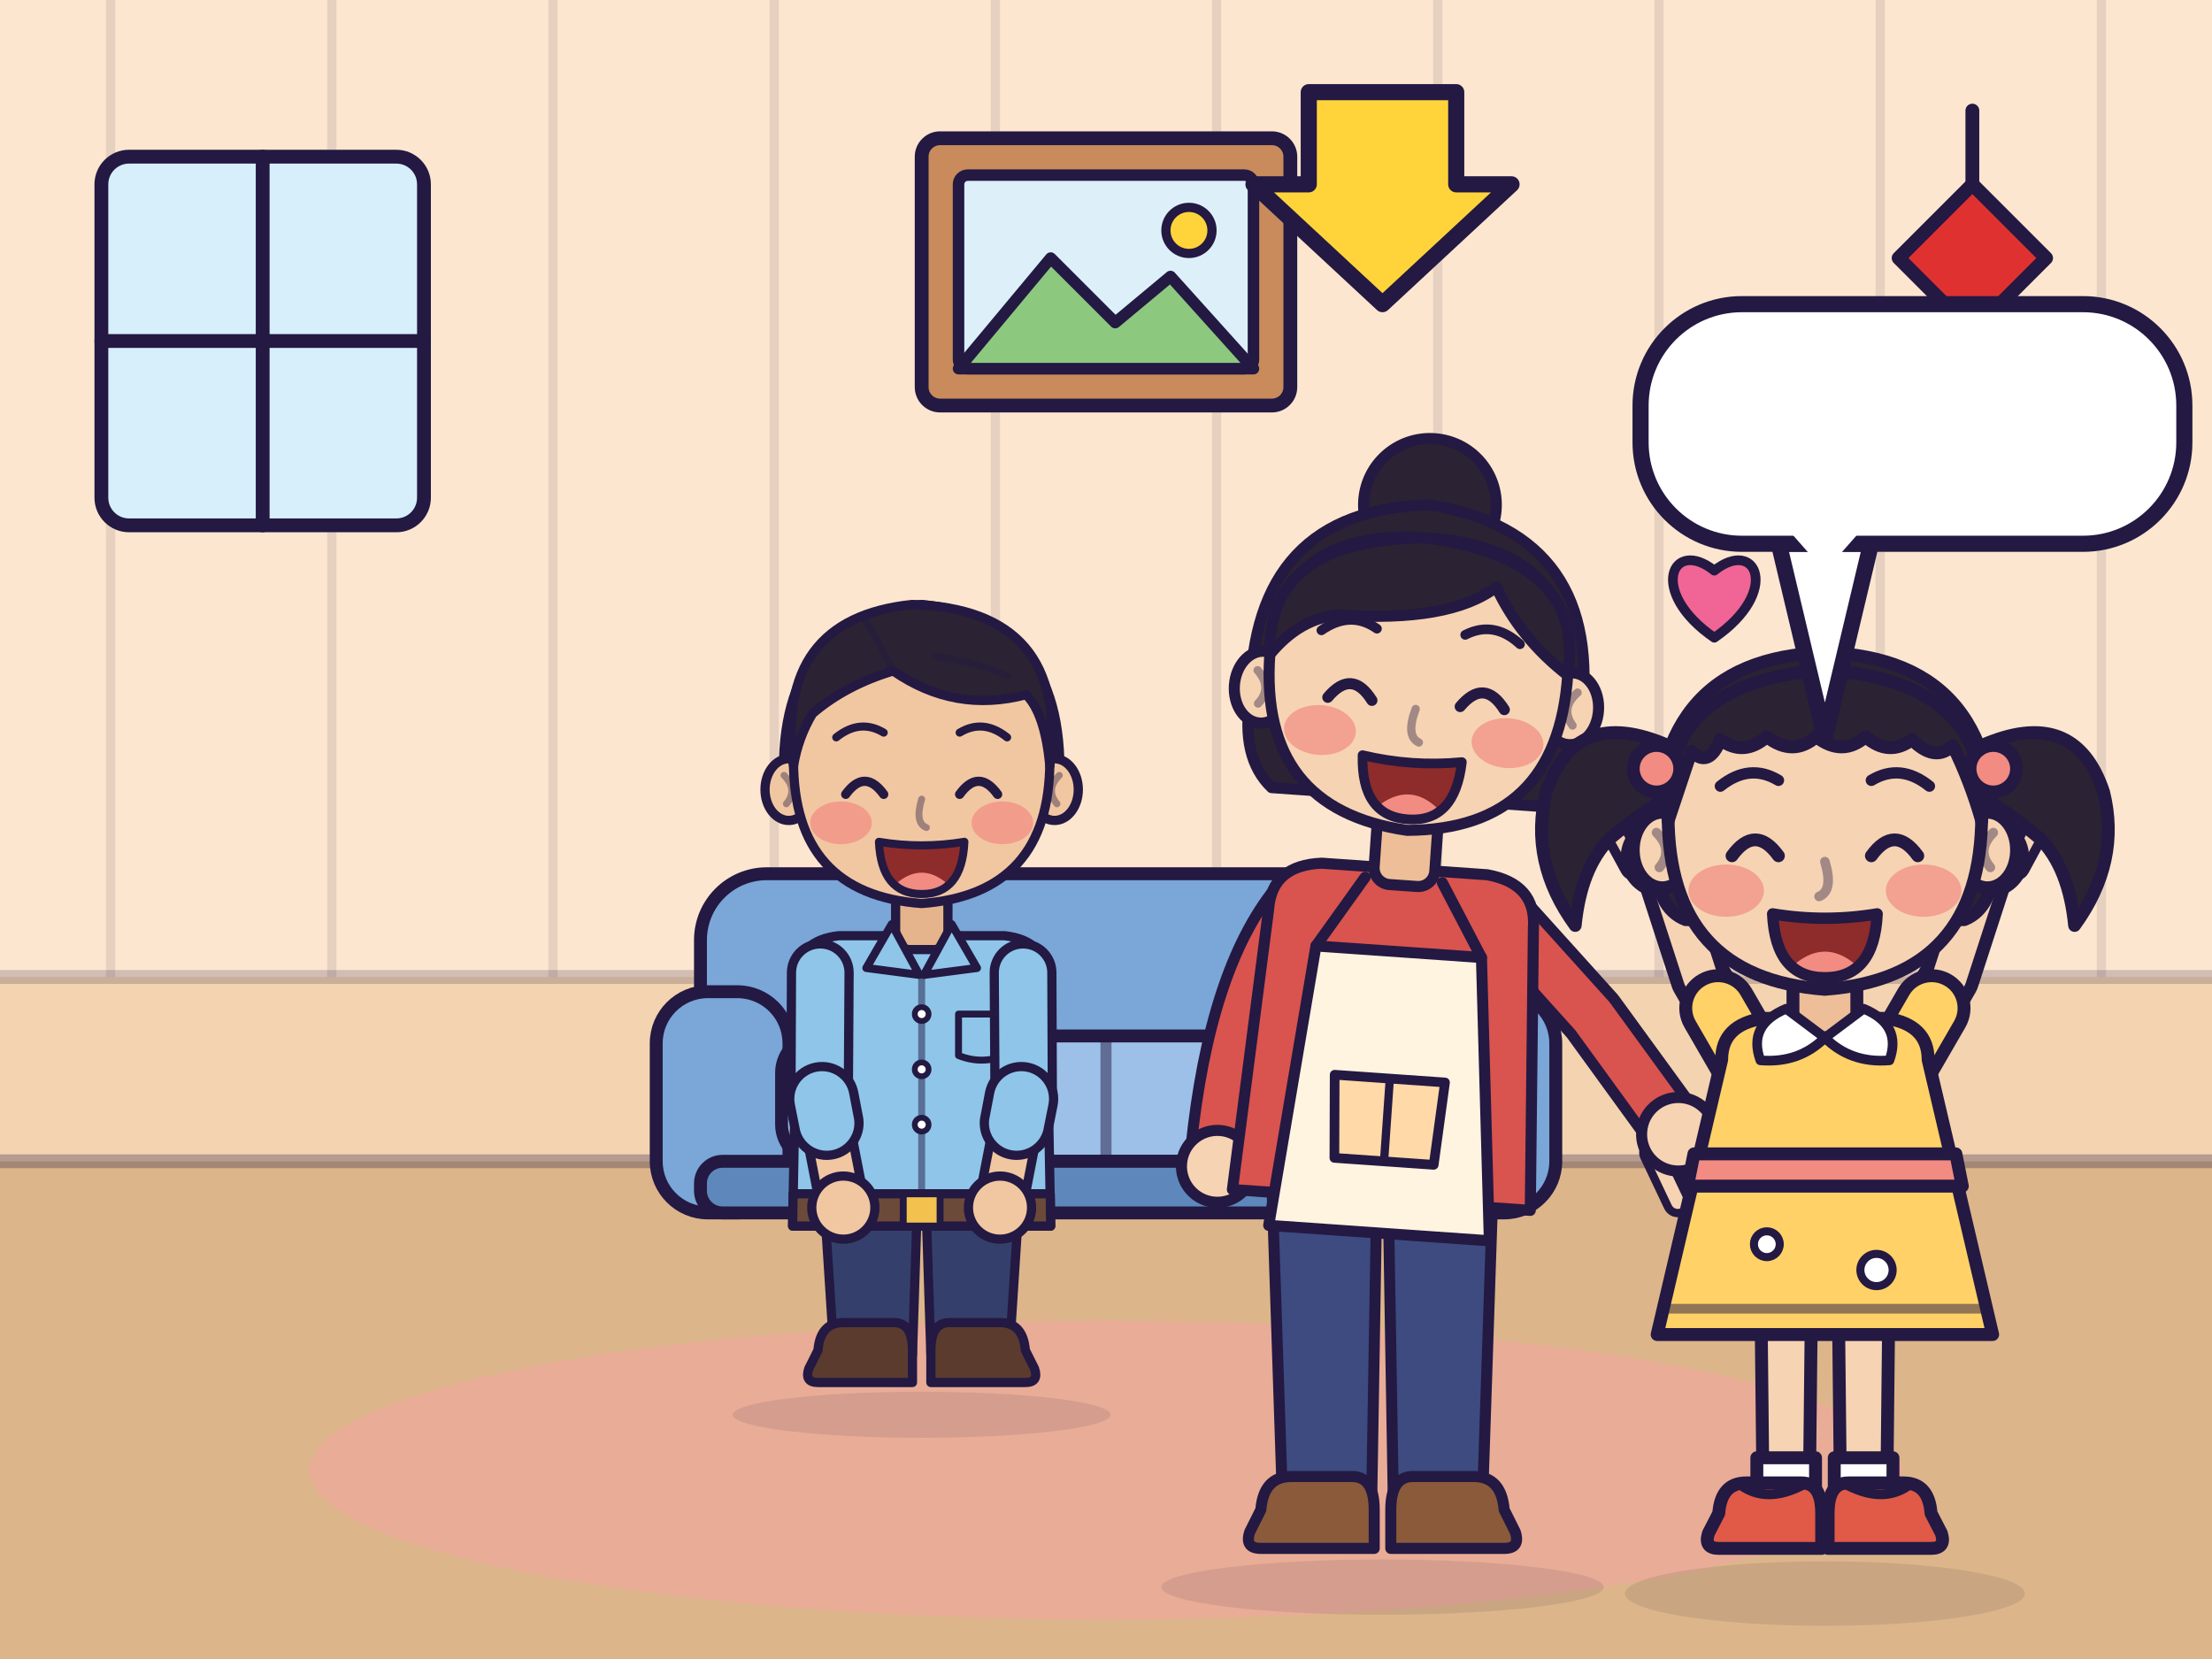
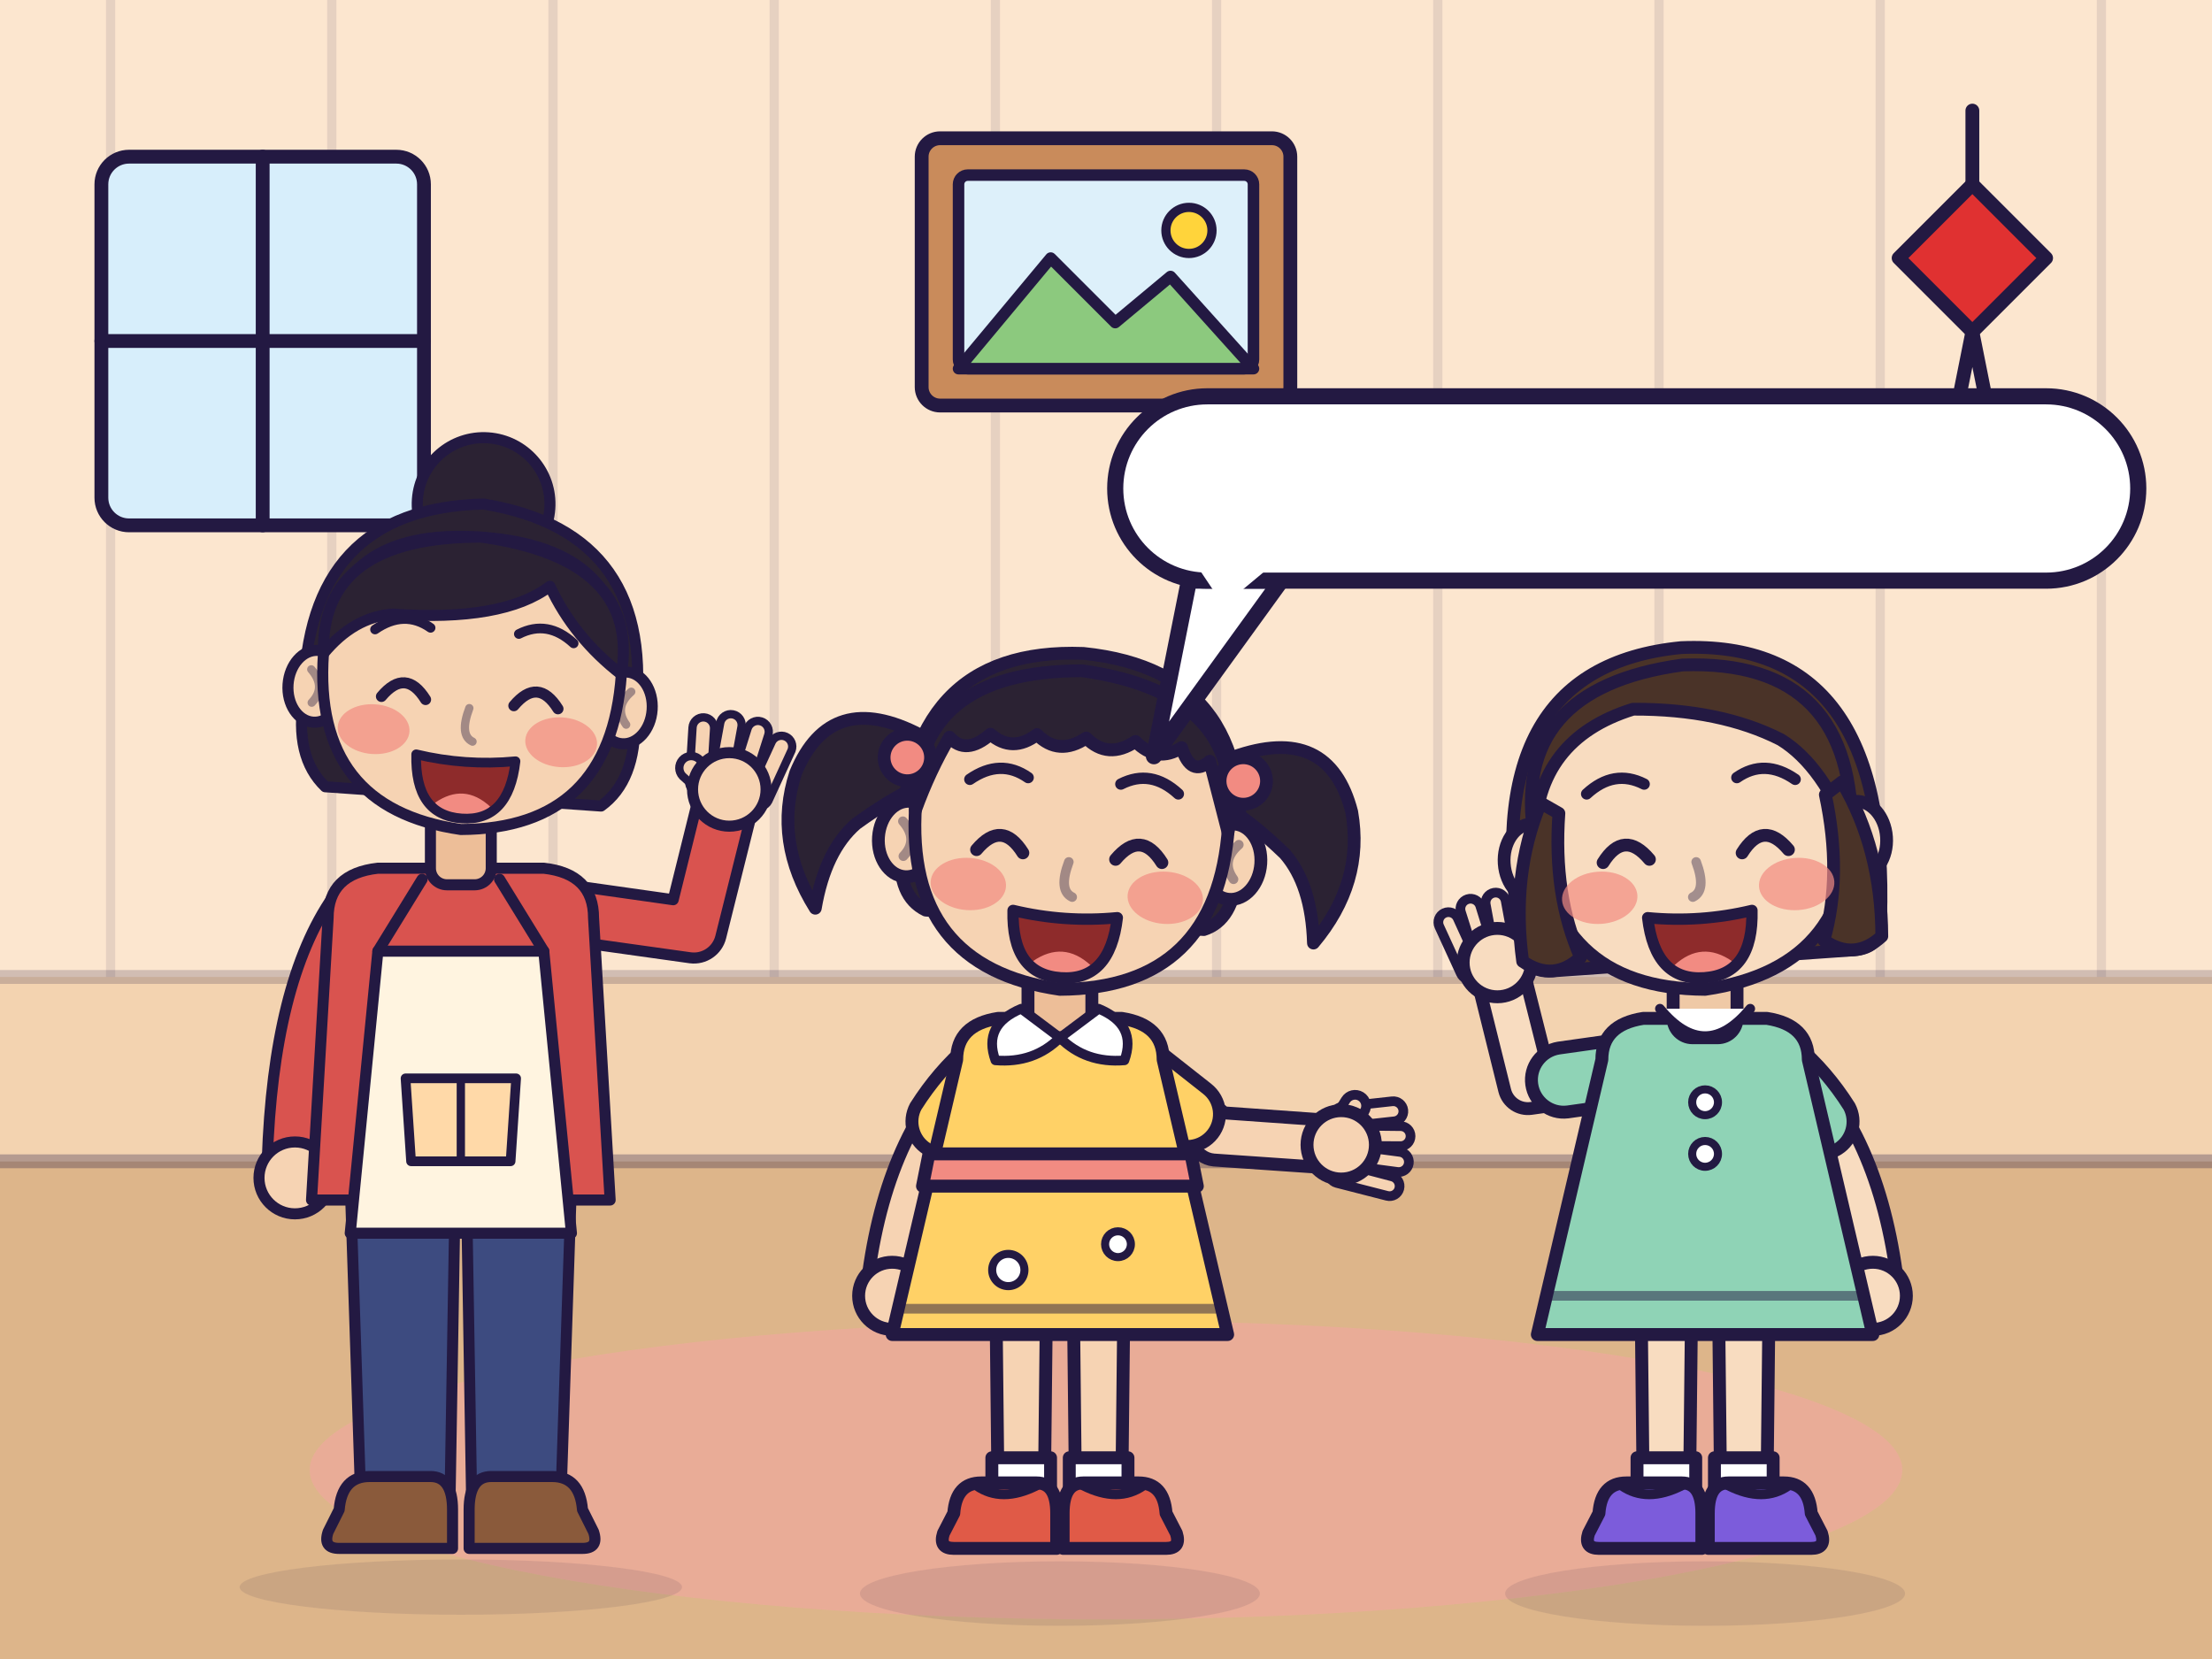
- <svg xmlns="http://www.w3.org/2000/svg" viewBox="0 0 480 360" role="img" aria-label="Mom pats Little Sister's head while Dad sits on the sofa: &quot;妈妈！&quot;">
+ <svg xmlns="http://www.w3.org/2000/svg" viewBox="0 0 480 360" role="img" aria-label="Little Sister brings her friend by the hand and introduces her to Mom in the living room: &quot;妈妈，这是我朋友。&quot;">
  <g stroke="#231942" stroke-width="3.5" stroke-linejoin="round" stroke-linecap="round">
    <rect x="0" y="0" width="480" height="360" fill="#FCE6CF" stroke="none" />
    <path d="M24 0L24 212M72 0L72 212M120 0L120 212M168 0L168 212M216 0L216 212M264 0L264 212M312 0L312 212M360 0L360 212M408 0L408 212M456 0L456 212" fill="none" stroke-width="2" opacity="0.1" />
    <rect x="0" y="212" width="480" height="40" fill="#F3D3B0" stroke="none" />
    <path d="M0 212L480 212" fill="none" stroke-width="3" opacity="0.2" />
    <rect x="0" y="252" width="480" height="108" fill="#DDB58A" stroke="none" />
    <path d="M0 252L480 252" fill="none" stroke-width="3" opacity="0.3" />
    <ellipse cx="240" cy="319" rx="172.8" ry="32.4" fill="#F2A7A0" opacity="0.6" stroke="none" />
    <rect x="22" y="34" width="70" height="80" rx="6" fill="#D7EEFB" stroke-width="3" />
    <path d="M57 34L57 114M22 74L92 74" fill="none" stroke-width="3" />
    <rect x="200" y="30" width="80" height="58" rx="4" fill="#C98B5B" stroke-width="3" />
    <rect x="208" y="38" width="64" height="42" rx="2" fill="#DDF0FA" stroke-width="2.5" />
    <path d="M208 80L228 56L242 70L254 60L272 80Z" fill="#8CC97E" stroke-width="2.5" />
    <circle cx="258" cy="50" r="5" fill="#FFD43B" stroke-width="2" />
    <path d="M428 40L444 56L428 72L412 56Z" fill="#E03131" stroke-width="3" />
    <path d="M428 24L428 40M428 72L424 92M428 72L432 92" fill="none" stroke-width="3" />
-     <g transform="translate(240 268) scale(0.8 0.8)">
-       <g class="prop p-sofa">
-         <rect x="-110" y="-98" width="220" height="60" rx="18" fill="#7AA6D8" />
-         <rect x="-122" y="-66" width="36" height="60" rx="14" fill="#7AA6D8" />
-         <rect x="86" y="-66" width="36" height="60" rx="14" fill="#7AA6D8" />
-         <rect x="-88" y="-54" width="176" height="34" rx="10" fill="#9CC0E8" />
-         <path d="M0-54L0-20" fill="none" stroke-width="3" opacity="0.5" />
-         <rect x="-110" y="-20" width="220" height="14" rx="6" fill="#5E88BB" />
-       </g>
-     </g>
-     <g transform="translate(300 66)">
-       <g class="prop p-marker bob target">
-         <path d="M-16-46L16-46L16-26L28-26L0 0L-28-26L-16-26Z" fill="#FFD43B" stroke-width="3.5" />
-       </g>
-     </g>
-     <g transform="translate(372 140) scale(0.7 0.7)">
-       <g class="prop p-heart bob">
-         <path d="M0-2.3C-20.8-16.6-13-33.5 0-23.1C13-33.5 20.8-16.6 0-2.3Z" fill="#F06595" stroke-width="3" />
-       </g>
-     </g>
-     <g transform="translate(200 300) scale(0.5 0.5)">
-       <g class="char c-1 ch-baba">
-         <g transform="translate(-150 -432)">
-           <ellipse class="shadow" cx="150" cy="446" rx="82" ry="10" fill="#231942" stroke="none" opacity="0.1" />
-           <g class="figure" stroke="#231942" stroke-width="4" stroke-linejoin="round" stroke-linecap="round">
-             <g class="legs">
-               <path d="M108 358.1L148 358.1L146 420L112 420Z" fill="#34406B" />
-               <path d="M192 358.1L152 358.1L154 420L188 420Z" fill="#34406B" />
-               <path d="M146 418Q146 406 138 406L116 406Q106 406 105 418L101 426Q99 432 105 432L146 432Z" fill="#5A3B2E" />
-               <path d="M154 418Q154 406 162 406L184 406Q194 406 195 418L199 426Q201 432 195 432L154 432Z" fill="#5A3B2E" />
-             </g>
-             <g transform="translate(150 358.1)">
-               <g class="upper">
-                 <g transform="translate(-150 -358.1)">
-                   <g class="body">
-                     <path d="M96 256.1Q96 240.1 114 238.1L186 238.1Q204 240.1 204 256.1L206 364.1L94 364.1Z" fill="#8EC5E8" />
-                     <path d="M94.2 350.1L205.8 350.1L206 364.1L94 364.1Z" fill="#6B4A3A" />
-                     <path d="M142 350.1L158 350.1L158 364.1L142 364.1Z" fill="#F2C14E" stroke-width="3" />
-                     <g class="neck">
-                       <rect x="138.7" y="216.1" width="22.7" height="28" rx="6" fill="#E6B48C" />
-                     </g>
-                     <g class="collar">
-                       <path d="M137 233.1L126 252.1L149 255.1Z" fill="#8EC5E8" stroke-width="3.5" />
-                       <path d="M163 233.1L174 252.1L151 255.1Z" fill="#8EC5E8" stroke-width="3.5" />
-                     </g>
-                     <path d="M150 255.1L150 350.1" fill="none" stroke-width="3" opacity="0.5" />
-                     <g class="buttons">
-                       <circle cx="150" cy="272.1" r="3" fill="#FFFFFF" stroke-width="2.5" />
-                       <circle cx="150" cy="296.1" r="3" fill="#FFFFFF" stroke-width="2.5" />
-                       <circle cx="150" cy="320.1" r="3" fill="#FFFFFF" stroke-width="2.5" />
-                     </g>
-                     <path d="M166 272.1L186 272.1L186 290.1Q176 294.1 166 290.1Z" fill="#8EC5E8" stroke-width="3" />
-                   </g>
-                   <g transform="translate(150 224.1)">
-                     <g class="head">
-                       <g transform="translate(-150 -224.1)">
-                         <g transform="translate(150 168.5) scale(1.03)" stroke-width="3.9">
-                           <g class="hair-back">
-                             <path d="M-58 6Q-62-66 0-72Q62-66 58 6Z" fill="#2B2233" />
-                           </g>
-                           <g class="ears">
-                             <ellipse cx="-56" cy="6" rx="10" ry="13" fill="#F1C7A2" />
-                             <ellipse cx="56" cy="6" rx="10" ry="13" fill="#F1C7A2" />
-                             <path d="M-58 0Q-52 6-57 12" fill="none" stroke-width="2.9" opacity="0.4" />
-                             <path d="M58 0Q52 6 57 12" fill="none" stroke-width="2.9" opacity="0.4" />
-                           </g>
-                           <path class="face" d="M-54-6Q-54-52 0-52Q54-52 54-6Q54 50 0 54Q-54 50-54-6Z" fill="#F1C7A2" />
-                           <g class="hair">
-                             <path d="M-54-4Q-62-66-4-72Q62-70 54-4Q52-26 44-34Q14-26-12-44Q-32-38-46-26Q-52-16-54-4Z" fill="#2B2233" />
-                             <path d="M-12-44Q-18-56-24-66M6-50Q22-48 36-42" fill="none" stroke-width="2.9" opacity="0.5" />
-                           </g>
-                           <g class="cheeks">
-                             <ellipse cx="-34" cy="20" rx="13" ry="9" fill="#F28B82" stroke="none" opacity="0.7" />
-                             <ellipse cx="34" cy="20" rx="13" ry="9" fill="#F28B82" stroke="none" opacity="0.7" />
-                           </g>
-                           <g class="brows">
-                             <path d="M-36-16Q-26-24-16-18M16-18Q26-24 36-16" fill="none" stroke-width="3.4" />
-                           </g>
-                           <g transform="translate(0 4)">
-                             <g class="eyes">
-                               <g transform="translate(0 -4)">
-                                 <path d="M-32 8Q-24-3-16 8M16 8Q24-3 32 8" fill="none" stroke-width="3.9" />
-                               </g>
-                             </g>
-                           </g>
-                           <g class="nose">
-                             <path d="M0 10Q-3 20 2 22" fill="none" stroke-width="2.9" opacity="0.4" />
-                           </g>
-                           <g class="mouth">
-                             <path d="M-18 28Q0 31 18 28Q17 50 0 50Q-17 50-18 28Z" fill="#8E2B2B" stroke="none" />
-                             <path d="M-10 45Q0 37 10 45Q6 50 0 50Q-6 50-10 45Z" fill="#F28B82" stroke="none" />
-                             <path d="M-18 28Q0 31 18 28Q17 50 0 50Q-17 50-18 28Z" fill="none" stroke-width="3.4" />
-                           </g>
-                         </g>
-                       </g>
-                     </g>
-                   </g>
-                   <g transform="translate(194 254.1)">
-                     <g class="arm-left">
-                       <g transform="translate(-194 -254.1)">
-                         <path d="M184.3 254.2L184.5 303.1L175.5 349.3A9.7 9.7 0 0 0 194.5 353L203.7 305.9A9.7 9.7 0 0 0 203.9 304L203.7 254.1A9.7 9.7 0 0 0 184.3 254.2Z" fill="#F1C7A2" />
-                         <path d="M181.5 254.2L181.8 302.9L179.1 316.1A12.5 12.5 0 0 0 203.6 320.9L206.5 306.4A12.5 12.5 0 0 0 206.7 304L206.5 254.1A12.5 12.5 0 0 0 181.5 254.2Z" fill="#8EC5E8" />
-                         <path d="M179.5 306.2L177.3 317.7A14 14 0 0 0 204.7 323.1L207 311.6A14 14 0 0 0 179.5 306.2Z" fill="#8EC5E8" />
-                         <circle class="hand" cx="184" cy="356.1" r="13.7" fill="#F1C7A2" />
-                       </g>
-                     </g>
-                   </g>
-                   <g transform="translate(106 254.1)">
-                     <g class="arm-right">
-                       <g transform="translate(-106 -254.1)">
-                         <path d="M96.3 254.1L96.1 304A9.7 9.7 0 0 0 96.3 305.9L105.5 353A9.7 9.7 0 0 0 124.5 349.3L115.5 303.1L115.7 254.2A9.7 9.7 0 0 0 96.3 254.1Z" fill="#F1C7A2" />
-                         <path d="M93.5 254.1L93.3 304A12.5 12.5 0 0 0 93.5 306.4L96.4 320.9A12.5 12.5 0 0 0 120.9 316.1L118.2 302.9L118.5 254.2A12.5 12.5 0 0 0 93.5 254.1Z" fill="#8EC5E8" />
-                         <path d="M93 311.6L95.3 323.1A14 14 0 0 0 122.7 317.7L120.5 306.2A14 14 0 0 0 93 311.6Z" fill="#8EC5E8" />
-                         <circle class="hand" cx="116" cy="356.1" r="13.7" fill="#F1C7A2" />
-                       </g>
-                     </g>
-                   </g>
-                 </g>
-               </g>
-             </g>
-           </g>
-         </g>
-       </g>
-     </g>
-     <g transform="translate(300 336) scale(0.6 0.6)">
-       <g class="char c-2 ch-mama">
+     <g transform="translate(100 336) scale(0.6 0.6)">
+       <g class="char c-1 ch-mama">
        <g transform="translate(-150 -432)">
          <ellipse class="shadow" cx="150" cy="446" rx="80" ry="10" fill="#231942" stroke="none" opacity="0.1" />
          <g class="figure" stroke="#231942" stroke-width="4" stroke-linejoin="round" stroke-linecap="round">
            <g class="legs">
              <path d="M110 300L148 300L146 420L114 420Z" fill="#3D4B80" />
              <path d="M190 300L152 300L154 420L186 420Z" fill="#3D4B80" />
              <path d="M147 418Q147 406 139 406L117 406Q107 406 106 418L102 426Q100 432 106 432L147 432Z" fill="#8A5A3B" />
              <path d="M153 418Q153 406 161 406L183 406Q193 406 194 418L198 426Q200 432 194 432L153 432Z" fill="#8A5A3B" />
            </g>
-             <g transform="translate(150 300) rotate(4)">
+             <g transform="translate(150 300)">
              <g class="upper">
                <g transform="translate(-150 -300)">
                  <g transform="translate(188 202)">
                    <g class="arm-left">
                      <g transform="translate(-188 -202)">
-                         <path d="M181.1 209.2L214.3 241.3L242.9 275.4A10 10 0 0 0 258.3 262.6L229.3 228.1A10 10 0 0 0 228.6 227.3L194.9 194.8A10 10 0 0 0 181.1 209.2Z" fill="#D9534F" />
-                         <path d="M261.4 270.8L276.4 283.2A3.9 3.9 0 0 0 281.4 277.2L266.3 264.8A3.9 3.9 0 0 0 261.4 270.8Z" fill="#F6D3B3" stroke-width="3" />
-                         <path d="M255.4 275.1L271.1 291.7A3.9 3.9 0 0 0 276.8 286.3L261.1 269.8A3.9 3.9 0 0 0 255.4 275.1Z" fill="#F6D3B3" stroke-width="3" />
-                         <path d="M249.6 279.5L263.1 297.8A3.9 3.9 0 0 0 269.4 293.1L255.8 274.8A3.9 3.9 0 0 0 249.6 279.5Z" fill="#F6D3B3" stroke-width="3" />
-                         <path d="M243.7 283.7L253.6 301.3A3.9 3.9 0 0 0 260.4 297.4L250.5 279.9A3.9 3.9 0 0 0 243.7 283.7Z" fill="#F6D3B3" stroke-width="3" />
-                         <path d="M253.9 276L271 272.3A4.3 4.3 0 0 0 269.2 263.9L252.1 267.6A4.3 4.3 0 0 0 253.9 276Z" fill="#F6D3B3" stroke-width="3" />
-                         <circle class="hand" cx="255.5" cy="274.8" r="13.3" fill="#F6D3B3" />
+                         <path d="M186.6 211.9L233 218.4A10 10 0 0 0 244 210.9L254.9 167.3A10 10 0 0 0 235.5 162.4L226.8 197.4L189.4 192.1A10 10 0 0 0 186.6 211.9Z" fill="#D9534F" />
+                         <path d="M240.4 155.1L241.6 135.6A3.9 3.9 0 0 0 233.8 135.1L232.6 154.6A3.9 3.9 0 0 0 240.4 155.1Z" fill="#F6D3B3" stroke-width="3" />
+                         <path d="M247.4 157.3L251.5 134.9A3.9 3.9 0 0 0 243.8 133.5L239.7 155.9A3.9 3.9 0 0 0 247.4 157.3Z" fill="#F6D3B3" stroke-width="3" />
+                         <path d="M254.3 159.5L261.2 137.8A3.9 3.9 0 0 0 253.7 135.5L246.9 157.2A3.9 3.9 0 0 0 254.3 159.5Z" fill="#F6D3B3" stroke-width="3" />
+                         <path d="M261.2 161.7L269.6 143.4A3.9 3.9 0 0 0 262.5 140.2L254.1 158.5A3.9 3.9 0 0 0 261.2 161.7Z" fill="#F6D3B3" stroke-width="3" />
+                         <path d="M249 158.1L235.9 146.3A4.3 4.3 0 0 0 230.2 152.7L243.3 164.5A4.3 4.3 0 0 0 249 158.1Z" fill="#F6D3B3" stroke-width="3" />
+                         <circle class="hand" cx="247.1" cy="157.5" r="13.3" fill="#F6D3B3" />
                      </g>
                    </g>
                  </g>
                  <g transform="translate(112 202)">
                    <g class="arm-right">
                      <g transform="translate(-112 -202)">
                        <path d="M103.8 196.3Q82.1 227.5 80 291.7A10 10 0 0 0 100 292.3Q101.9 234.1 120.2 207.7A10 10 0 0 0 103.8 196.3Z" fill="#D9534F" />
                        <circle class="hand" cx="90" cy="298" r="13" fill="#F6D3B3" />
                      </g>
                    </g>
                  </g>
                  <g class="body">
                    <path d="M102 204Q102 188 120 186L180 186Q198 188 198 204L204 306L96 306Z" fill="#D9534F" />
                    <path class="apron" d="M120 216L180 216L190 318L110 318Z" fill="#FFF4E0" />
                    <path d="M120 216L136 190M180 216L164 190" fill="none" stroke-width="4" />
                    <path d="M130 262L170 262L168 292L132 292Z" fill="#FFD9A8" stroke-width="3.5" />
                    <path d="M150 262L150 292" fill="none" stroke-width="3" />
                    <g class="neck">
                      <rect x="139" y="164" width="22" height="28" rx="6" fill="#EDBE98" />
                    </g>
                  </g>
-                   <g transform="translate(150 172)">
+                   <g transform="translate(150 172) rotate(4)">
                    <g class="head">
                      <g transform="translate(-150 -172)">
                        <g transform="translate(150 118) scale(1)" stroke-width="4">
                          <g class="hair-back">
                            <circle cx="0" cy="-64" r="24" fill="#2B2233" />
                            <path d="M-60 10Q-64-58 0-64Q64-58 60 10Q62 32 50 42L-50 42Q-62 32-60 10Z" fill="#2B2233" />
                          </g>
                          <g class="ears">
                            <ellipse cx="-56" cy="6" rx="10" ry="13" fill="#F6D3B3" />
                            <ellipse cx="56" cy="6" rx="10" ry="13" fill="#F6D3B3" />
                            <path d="M-58 0Q-52 6-57 12" fill="none" stroke-width="3" opacity="0.4" />
                            <path d="M58 0Q52 6 57 12" fill="none" stroke-width="3" opacity="0.4" />
                          </g>
                          <path class="face" d="M-54-6Q-54-52 0-52Q54-52 54-6Q54 50 0 54Q-54 50-54-6Z" fill="#F6D3B3" />
                          <g class="hair">
                            <path d="M-54-6Q-58-48 0-52Q58-48 54-6Q36-18 26-36Q10-22-30-22Q-44-20-54-6Z" fill="#2B2233" />
                          </g>
                          <g class="cheeks">
                            <ellipse cx="-34" cy="20" rx="13" ry="9" fill="#F28B82" stroke="none" opacity="0.7" />
                            <ellipse cx="34" cy="20" rx="13" ry="9" fill="#F28B82" stroke="none" opacity="0.7" />
                          </g>
                          <g class="brows">
                            <path d="M-36-16Q-26-24-16-18M16-18Q26-24 36-16" fill="none" stroke-width="3.5" />
                          </g>
                          <g transform="translate(0 4)">
                            <g class="eyes">
                              <g transform="translate(0 -4)">
                                <path d="M-32 8Q-24-3-16 8M16 8Q24-3 32 8" fill="none" stroke-width="4" />
                              </g>
                            </g>
                          </g>
                          <g class="nose">
                            <path d="M0 10Q-3 20 2 22" fill="none" stroke-width="3" opacity="0.4" />
                          </g>
                          <g class="mouth">
                            <path d="M-18 28Q0 31 18 28Q17 50 0 50Q-17 50-18 28Z" fill="#8E2B2B" stroke="none" />
                            <path d="M-10 45Q0 37 10 45Q6 50 0 50Q-6 50-10 45Z" fill="#F28B82" stroke="none" />
                            <path d="M-18 28Q0 31 18 28Q17 50 0 50Q-17 50-18 28Z" fill="none" stroke-width="3.5" />
                          </g>
                        </g>
                      </g>
                    </g>
                  </g>
                </g>
              </g>
            </g>
          </g>
        </g>
      </g>
    </g>
-     <g transform="translate(396 336) scale(-0.7 0.7)">
-       <g class="char c-3 ch-meimei act">
+     <g transform="translate(230 336) scale(0.7 0.7)">
+       <g class="char c-2 ch-meimei">
        <g transform="translate(-150 -432)">
          <ellipse class="shadow" cx="150" cy="446" rx="62" ry="10" fill="#231942" stroke="none" opacity="0.1" />
          <g class="figure" stroke="#231942" stroke-width="4" stroke-linejoin="round" stroke-linecap="round">
            <g class="legs">
              <path d="M129.9 329.7L146.1 329.7L145.1 422.6L130.9 422.6Z" fill="#F6D3B3" />
              <path d="M128.9 403.9L147.1 403.9L147.1 422.6L128.9 422.6Z" fill="#FFFFFF" />
              <path d="M153.9 329.7L170.1 329.7L169.1 422.6L154.9 422.6Z" fill="#F6D3B3" />
              <path d="M152.9 403.9L171.1 403.9L171.1 422.6L152.9 422.6Z" fill="#FFFFFF" />
              <path d="M149 421.1Q149 411.7 142.8 411.7L125.6 411.7Q117.8 411.7 117.1 421.1L113.9 427.3Q112.4 432 117.1 432L149 432Z" fill="#E05A47" />
              <path d="M124.1 412.5Q131.9 418 142.8 412.5" fill="none" stroke-width="3" />
              <path d="M151 421.1Q151 411.7 157.2 411.7L174.4 411.7Q182.2 411.7 182.9 421.1L186.1 427.3Q187.6 432 182.9 432L151 432Z" fill="#E05A47" />
              <path d="M175.9 412.5Q168.1 418 157.2 412.5" fill="none" stroke-width="3" />
            </g>
            <g transform="translate(150 333.7)">
              <g class="upper">
                <g transform="translate(-150 -333.7)">
                  <g transform="translate(172 283.7)">
-                     <g class="arm-left">
+                     <g class="arm-left act">
                      <g transform="translate(-172 -283.7)">
-                         <path d="M178.4 287.4L195 258.6A7.4 7.4 0 0 0 195.6 257.2L205.5 226.7A7.4 7.4 0 0 0 191.5 222.2L181.9 251.9L165.6 280A7.4 7.4 0 0 0 178.4 287.4Z" fill="#F6D3B3" />
-                         <path d="M180.7 288.7L191.8 269.5A10 10 0 0 0 174.4 259.5L163.3 278.7A10 10 0 0 0 180.7 288.7Z" fill="#FFD166" />
-                         <path d="M195.5 215.4L197.5 200A3.1 3.1 0 0 0 191.4 199.2L189.3 214.6A3.1 3.1 0 0 0 195.5 215.4Z" fill="#F6D3B3" stroke-width="3" />
-                         <path d="M201 217.6L205.5 200A3.1 3.1 0 0 0 199.5 198.4L194.9 216.1A3.1 3.1 0 0 0 201 217.6Z" fill="#F6D3B3" stroke-width="3" />
-                         <path d="M206.4 219.8L213.1 202.8A3.1 3.1 0 0 0 207.3 200.6L200.6 217.5A3.1 3.1 0 0 0 206.4 219.8Z" fill="#F6D3B3" stroke-width="3" />
-                         <path d="M211.8 221.9L219.5 207.8A3.1 3.1 0 0 0 214 204.8L206.3 218.9A3.1 3.1 0 0 0 211.8 221.9Z" fill="#F6D3B3" stroke-width="3" />
-                         <path d="M202.2 218.3L192.4 208.2A3.4 3.4 0 0 0 187.5 213L197.3 223.1A3.4 3.4 0 0 0 202.2 218.3Z" fill="#F6D3B3" stroke-width="3" />
-                         <circle class="hand" cx="200.7" cy="217.7" r="10.6" fill="#F6D3B3" />
+                         <path d="M167.5 289.5L193.7 310A7.4 7.4 0 0 0 197.7 311.6L229.6 313.8A7.4 7.4 0 0 0 230.7 299.1L201 297L176.5 277.9A7.4 7.4 0 0 0 167.5 289.5Z" fill="#F6D3B3" />
+                         <path d="M165.8 291.6L183.3 305.3A10 10 0 0 0 195.6 289.5L178.2 275.8A10 10 0 0 0 165.8 291.6Z" fill="#FFD166" />
+                         <path d="M238.2 301.3L253.7 299.6A3.1 3.1 0 0 0 253 293.4L237.5 295.1A3.1 3.1 0 0 0 238.2 301.3Z" fill="#F6D3B3" stroke-width="3" />
+                         <path d="M237.4 307.2L255.6 307.3A3.1 3.1 0 0 0 255.6 301.1L237.4 300.9A3.1 3.1 0 0 0 237.4 307.2Z" fill="#F6D3B3" stroke-width="3" />
+                         <path d="M236.6 312.9L254.6 315.3A3.1 3.1 0 0 0 255.5 309.1L237.4 306.7A3.1 3.1 0 0 0 236.6 312.9Z" fill="#F6D3B3" stroke-width="3" />
+                         <path d="M235.8 318.7L251.4 322.7A3.1 3.1 0 0 0 253 316.7L237.4 312.6A3.1 3.1 0 0 0 235.8 318.7Z" fill="#F6D3B3" stroke-width="3" />
+                         <path d="M237 308.5L244.4 296.6A3.4 3.4 0 0 0 238.6 293L231.2 304.9A3.4 3.4 0 0 0 237 308.5Z" fill="#F6D3B3" stroke-width="3" />
+                         <circle class="hand" cx="237.2" cy="306.9" r="10.6" fill="#F6D3B3" />
                      </g>
                    </g>
                  </g>
                  <g transform="translate(128 283.7)">
                    <g class="arm-right">
                      <g transform="translate(-128 -283.7)">
-                         <path d="M134.4 280L118.1 251.9L108.5 222.2A7.4 7.4 0 0 0 94.5 226.7L104.4 257.2A7.4 7.4 0 0 0 105 258.6L121.6 287.4A7.4 7.4 0 0 0 134.4 280Z" fill="#F6D3B3" />
-                         <path d="M136.7 278.7L125.6 259.5A10 10 0 0 0 108.2 269.5L119.3 288.7A10 10 0 0 0 136.7 278.7Z" fill="#FFD166" />
-                         <path d="M93.7 218.9L86.3 205.2A3.1 3.1 0 0 0 80.8 208.2L88.2 221.9A3.1 3.1 0 0 0 93.7 218.9Z" fill="#F6D3B3" stroke-width="3" />
-                         <path d="M99.4 217.5L92.7 200.6A3.1 3.1 0 0 0 86.9 202.8L93.6 219.8A3.1 3.1 0 0 0 99.4 217.5Z" fill="#F6D3B3" stroke-width="3" />
-                         <path d="M105.1 216.1L100.5 198.4A3.1 3.1 0 0 0 94.5 200L99 217.6A3.1 3.1 0 0 0 105.1 216.1Z" fill="#F6D3B3" stroke-width="3" />
-                         <path d="M110.7 214.6L108.6 198.6A3.1 3.1 0 0 0 102.4 199.5L104.5 215.4A3.1 3.1 0 0 0 110.7 214.6Z" fill="#F6D3B3" stroke-width="3" />
-                         <path d="M102.7 223.1L112.5 213A3.4 3.4 0 0 0 107.6 208.2L97.8 218.3A3.4 3.4 0 0 0 102.7 223.1Z" fill="#F6D3B3" stroke-width="3" />
-                         <circle class="hand" cx="99.3" cy="217.7" r="10.6" fill="#F6D3B3" />
+                         <path d="M123.2 278.1Q97.1 300.4 90.7 346.7A7.4 7.4 0 0 0 105.3 348.7Q110.9 308 132.8 289.3A7.4 7.4 0 0 0 123.2 278.1Z" fill="#F6D3B3" />
+                         <path d="M121.5 276.1Q112.2 284.1 105.3 295A10 10 0 0 0 122.2 305.6Q127.5 297.3 134.5 291.3A10 10 0 0 0 121.5 276.1Z" fill="#FFD166" />
+                         <circle class="hand" cx="98" cy="353.7" r="10.4" fill="#F6D3B3" />
                      </g>
                    </g>
                  </g>
                  <g class="body">
                    <path d="M118 280.5Q118 269.7 130.8 267.7L169.2 267.7Q182 269.7 182 280.5L202 365.7L98 365.7Z" fill="#FFD166" />
                    <path d="M109.4 309.7L190.6 309.7L192.6 319.7L107.4 319.7Z" fill="#F28B82" />
                    <g class="neck">
                      <rect x="140.1" y="250.7" width="19.8" height="23" rx="6" fill="#EDBE98" />
                    </g>
                    <path d="M138 264.7Q126 269.7 130 280.7Q142 281.7 150 273.7Z" fill="#FFFFFF" stroke-width="3" />
                    <path d="M162 264.7Q174 269.7 170 280.7Q158 281.7 150 273.7Z" fill="#FFFFFF" stroke-width="3" />
                    <circle cx="134" cy="345.7" r="5" fill="#FFFFFF" stroke-width="2.5" />
                    <circle cx="168" cy="337.7" r="4" fill="#FFFFFF" stroke-width="2.5" />
                    <path d="M101.6 357.7L198.4 357.7" fill="none" stroke-width="3" opacity="0.5" />
                  </g>
-                   <g transform="translate(150 258.7)">
+                   <g transform="translate(150 258.7) rotate(4)">
                    <g class="head">
                      <g transform="translate(-150 -258.7)">
                        <g transform="translate(150 210.1) scale(0.9)" stroke-width="4.4">
                          <g class="hair-back">
                            <path d="M-54-30Q-86-44-96-14Q-102 10-86 32Q-84 12-74 2Q-62-8-54-12Z" fill="#2B2233" />
                            <path d="M54-30Q86-44 96-14Q102 10 86 32Q84 12 74 2Q62-8 54-12Z" fill="#2B2233" />
                            <path d="M-58 10Q-62-60 0-62Q62-60 58 10Q58 26 48 30L-48 30Q-58 26-58 10Z" fill="#2B2233" />
                          </g>
                          <g class="ears">
                            <ellipse cx="-56" cy="6" rx="10" ry="13" fill="#F6D3B3" />
                            <ellipse cx="56" cy="6" rx="10" ry="13" fill="#F6D3B3" />
                            <path d="M-58 0Q-52 6-57 12" fill="none" stroke-width="3.3" opacity="0.4" />
                            <path d="M58 0Q52 6 57 12" fill="none" stroke-width="3.3" opacity="0.4" />
                          </g>
                          <path class="face" d="M-54-6Q-54-52 0-52Q54-52 54-6Q54 50 0 54Q-54 50-54-6Z" fill="#F6D3B3" />
                          <g class="hair">
                            <path d="M-54-4Q-58-52 0-56Q58-52 54-4Q50-16 46-28Q40-22 36-32Q28-26 20-33Q11-26 3-33Q-6-26-14-33Q-22-26-30-32Q-38-24-44-30Q-50-18-54-4Z" fill="#2B2233" />
                            <circle cx="-58" cy="-22" r="8" fill="#F28B82" />
                            <circle cx="58" cy="-22" r="8" fill="#F28B82" />
                          </g>
                          <g class="cheeks">
                            <ellipse cx="-34" cy="20" rx="13" ry="9" fill="#F28B82" stroke="none" opacity="0.7" />
                            <ellipse cx="34" cy="20" rx="13" ry="9" fill="#F28B82" stroke="none" opacity="0.7" />
                          </g>
                          <g class="brows">
                            <path d="M-36-16Q-26-24-16-18M16-18Q26-24 36-16" fill="none" stroke-width="3.9" />
                          </g>
                          <g transform="translate(0 4)">
                            <g class="eyes">
                              <g transform="translate(0 -4)">
                                <path d="M-32 8Q-24-3-16 8M16 8Q24-3 32 8" fill="none" stroke-width="4.4" />
                              </g>
                            </g>
                          </g>
                          <g class="nose">
                            <path d="M0 10Q-3 20 2 22" fill="none" stroke-width="3.3" opacity="0.4" />
                          </g>
                          <g class="mouth">
                            <path d="M-18 28Q0 31 18 28Q17 50 0 50Q-17 50-18 28Z" fill="#8E2B2B" stroke="none" />
                            <path d="M-10 45Q0 37 10 45Q6 50 0 50Q-6 50-10 45Z" fill="#F28B82" stroke="none" />
                            <path d="M-18 28Q0 31 18 28Q17 50 0 50Q-17 50-18 28Z" fill="none" stroke-width="3.9" />
                          </g>
                        </g>
                      </g>
                    </g>
                  </g>
                </g>
              </g>
            </g>
          </g>
        </g>
      </g>
    </g>
-     <g transform="translate(396 160)">
-       <g class="bubble b-1 has-text">
-         <g transform="translate(-396 -160)">
-           <path d="M386 118L396 160L406 118Z" fill="#FFFFFF" />
-           <rect x="356" y="66" width="118" height="52" rx="22" fill="#FFFFFF" />
-           <path d="M387.2 114L396 124L404.8 114Z" fill="#FFFFFF" stroke="none" />
+     <g transform="translate(370 336) scale(-0.7 0.7)">
+       <g class="char c-3 ch-girl">
+         <g transform="translate(-150 -432)">
+           <ellipse class="shadow" cx="150" cy="446" rx="62" ry="10" fill="#231942" stroke="none" opacity="0.1" />
+           <g class="figure" stroke="#231942" stroke-width="4" stroke-linejoin="round" stroke-linecap="round">
+             <g class="legs">
+               <path d="M129.9 329.7L146.1 329.7L145.1 422.6L130.9 422.6Z" fill="#F8DCC0" />
+               <path d="M128.9 403.9L147.1 403.9L147.1 422.6L128.9 422.6Z" fill="#FFFFFF" />
+               <path d="M153.9 329.7L170.1 329.7L169.1 422.6L154.9 422.6Z" fill="#F8DCC0" />
+               <path d="M152.9 403.9L171.1 403.9L171.1 422.6L152.9 422.6Z" fill="#FFFFFF" />
+               <path d="M149 421.1Q149 411.7 142.8 411.7L125.6 411.7Q117.8 411.7 117.1 421.1L113.9 427.3Q112.4 432 117.1 432L149 432Z" fill="#7C5CDB" />
+               <path d="M124.1 412.5Q131.9 418 142.8 412.5" fill="none" stroke-width="3" />
+               <path d="M151 421.1Q151 411.7 157.2 411.7L174.4 411.7Q182.2 411.7 182.9 421.1L186.1 427.3Q187.6 432 182.9 432L151 432Z" fill="#7C5CDB" />
+               <path d="M175.9 412.5Q168.1 418 157.2 412.5" fill="none" stroke-width="3" />
+             </g>
+             <g transform="translate(150 333.7)">
+               <g class="upper">
+                 <g transform="translate(-150 -333.7)">
+                   <g transform="translate(172 283.7)">
+                     <g class="arm-left">
+                       <g transform="translate(-172 -283.7)">
+                         <path d="M171 291L203.9 295.6A7.4 7.4 0 0 0 212.1 290.1L219.8 259.1A7.4 7.4 0 0 0 205.6 255.5L199.4 280.1L173 276.4A7.4 7.4 0 0 0 171 291Z" fill="#F8DCC0" />
+                         <path d="M170.6 293.6L192.6 296.7A10 10 0 0 0 195.4 276.9L173.4 273.8A10 10 0 0 0 170.6 293.6Z" fill="#8FD3B6" />
+                         <path d="M209 248.5L210 232.9A3.1 3.1 0 0 0 203.8 232.6L202.8 248.1A3.1 3.1 0 0 0 209 248.5Z" fill="#F8DCC0" stroke-width="3" />
+                         <path d="M214.7 250.3L218 232.4A3.1 3.1 0 0 0 211.8 231.3L208.5 249.2A3.1 3.1 0 0 0 214.7 250.3Z" fill="#F8DCC0" stroke-width="3" />
+                         <path d="M220.2 252.1L225.7 234.7A3.1 3.1 0 0 0 219.7 232.8L214.3 250.2A3.1 3.1 0 0 0 220.2 252.1Z" fill="#F8DCC0" stroke-width="3" />
+                         <path d="M225.7 253.8L232.4 239.2A3.1 3.1 0 0 0 226.7 236.6L220 251.3A3.1 3.1 0 0 0 225.7 253.8Z" fill="#F8DCC0" stroke-width="3" />
+                         <path d="M215.9 250.9L205.5 241.5A3.4 3.4 0 0 0 200.9 246.6L211.4 256A3.4 3.4 0 0 0 215.9 250.9Z" fill="#F8DCC0" stroke-width="3" />
+                         <circle class="hand" cx="214.4" cy="250.4" r="10.6" fill="#F8DCC0" />
+                       </g>
+                     </g>
+                   </g>
+                   <g transform="translate(128 283.7)">
+                     <g class="arm-right">
+                       <g transform="translate(-128 -283.7)">
+                         <path d="M123.2 278.1Q97.1 300.4 90.7 346.7A7.4 7.4 0 0 0 105.3 348.7Q110.9 308 132.8 289.3A7.4 7.4 0 0 0 123.2 278.1Z" fill="#F8DCC0" />
+                         <path d="M121.5 276.1Q112.2 284.1 105.3 295A10 10 0 0 0 122.2 305.6Q127.5 297.3 134.5 291.3A10 10 0 0 0 121.5 276.1Z" fill="#8FD3B6" />
+                         <circle class="hand" cx="98" cy="353.7" r="10.4" fill="#F8DCC0" />
+                       </g>
+                     </g>
+                   </g>
+                   <g class="body">
+                     <path d="M118 280.5Q118 269.7 130.8 267.7L169.2 267.7Q182 269.7 182 280.5L202 365.7L98 365.7Z" fill="#8FD3B6" />
+                     <g class="neck">
+                       <rect x="140.1" y="250.7" width="19.8" height="23" rx="6" fill="#EFC9A6" />
+                     </g>
+                     <path d="M136 264.7Q150 281.7 164 264.7" fill="#FFFFFF" stroke-width="3" />
+                     <circle cx="150" cy="293.7" r="4" fill="#FFFFFF" stroke-width="2.5" />
+                     <circle cx="150" cy="309.7" r="4" fill="#FFFFFF" stroke-width="2.5" />
+                     <path d="M102.4 353.7L197.6 353.7" fill="none" stroke-width="3" opacity="0.5" />
+                   </g>
+                   <g transform="translate(150 258.7) rotate(4)">
+                     <g class="head">
+                       <g transform="translate(-150 -258.7)">
+                         <g transform="translate(150 210.1) scale(0.9)" stroke-width="4.4">
+                           <g class="hair-back">
+                             <path d="M-62 34Q-72-62 0-64Q72-62 62 34Q62 44 52 44L-52 44Q-62 44-62 34Z" fill="#4A3328" />
+                           </g>
+                           <g class="ears">
+                             <ellipse cx="-56" cy="6" rx="10" ry="13" fill="#F8DCC0" />
+                             <ellipse cx="56" cy="6" rx="10" ry="13" fill="#F8DCC0" />
+                             <path d="M-58 0Q-52 6-57 12" fill="none" stroke-width="3.3" opacity="0.4" />
+                             <path d="M58 0Q52 6 57 12" fill="none" stroke-width="3.3" opacity="0.4" />
+                           </g>
+                           <path class="face" d="M-54-6Q-54-52 0-52Q54-52 54-6Q54 50 0 54Q-54 50-54-6Z" fill="#F8DCC0" />
+                           <g class="hair">
+                             <path d="M-54 6Q-60-56 0-58Q60-54 55-2Q52-36 18-44Q-12-42-32-30Q-46-20-54 6Z" fill="#4A3328" />
+                             <path d="M-52-14Q-64 10-62 40Q-52 48-42 40Q-50 18-46-10Z" fill="#4A3328" />
+                             <path d="M52-14Q64 10 62 40Q52 48 42 40Q50 18 46-10Z" fill="#4A3328" />
+                           </g>
+                           <g class="cheeks">
+                             <ellipse cx="-34" cy="20" rx="13" ry="9" fill="#F28B82" stroke="none" opacity="0.7" />
+                             <ellipse cx="34" cy="20" rx="13" ry="9" fill="#F28B82" stroke="none" opacity="0.7" />
+                           </g>
+                           <g class="brows">
+                             <path d="M-36-16Q-26-24-16-18M16-18Q26-24 36-16" fill="none" stroke-width="3.9" />
+                           </g>
+                           <g transform="translate(0 4)">
+                             <g class="eyes">
+                               <g transform="translate(0 -4)">
+                                 <path d="M-32 8Q-24-3-16 8M16 8Q24-3 32 8" fill="none" stroke-width="4.4" />
+                               </g>
+                             </g>
+                           </g>
+                           <g class="nose">
+                             <path d="M0 10Q-3 20 2 22" fill="none" stroke-width="3.3" opacity="0.4" />
+                           </g>
+                           <g class="mouth">
+                             <path d="M-18 28Q0 31 18 28Q17 50 0 50Q-17 50-18 28Z" fill="#8E2B2B" stroke="none" />
+                             <path d="M-10 45Q0 37 10 45Q6 50 0 50Q-6 50-10 45Z" fill="#F28B82" stroke="none" />
+                             <path d="M-18 28Q0 31 18 28Q17 50 0 50Q-17 50-18 28Z" fill="none" stroke-width="3.9" />
+                           </g>
+                         </g>
+                       </g>
+                     </g>
+                   </g>
+                 </g>
+               </g>
+             </g>
+           </g>
+         </g>
+       </g>
+     </g>
+     <g transform="translate(250.4 164.1)">
+       <g class="bubble b-1 has-text line-0">
+         <g transform="translate(-250.4 -164.1)">
+           <path d="M258 126L250.4 164.1L278 126Z" fill="#FFFFFF" />
+           <rect x="242" y="86" width="222" height="40" rx="20" fill="#FFFFFF" />
+           <path d="M259.2 122L265.5 131.4L276.8 122Z" fill="#FFFFFF" stroke="none" />
        </g>
      </g>
    </g>
  </g>
</svg>
